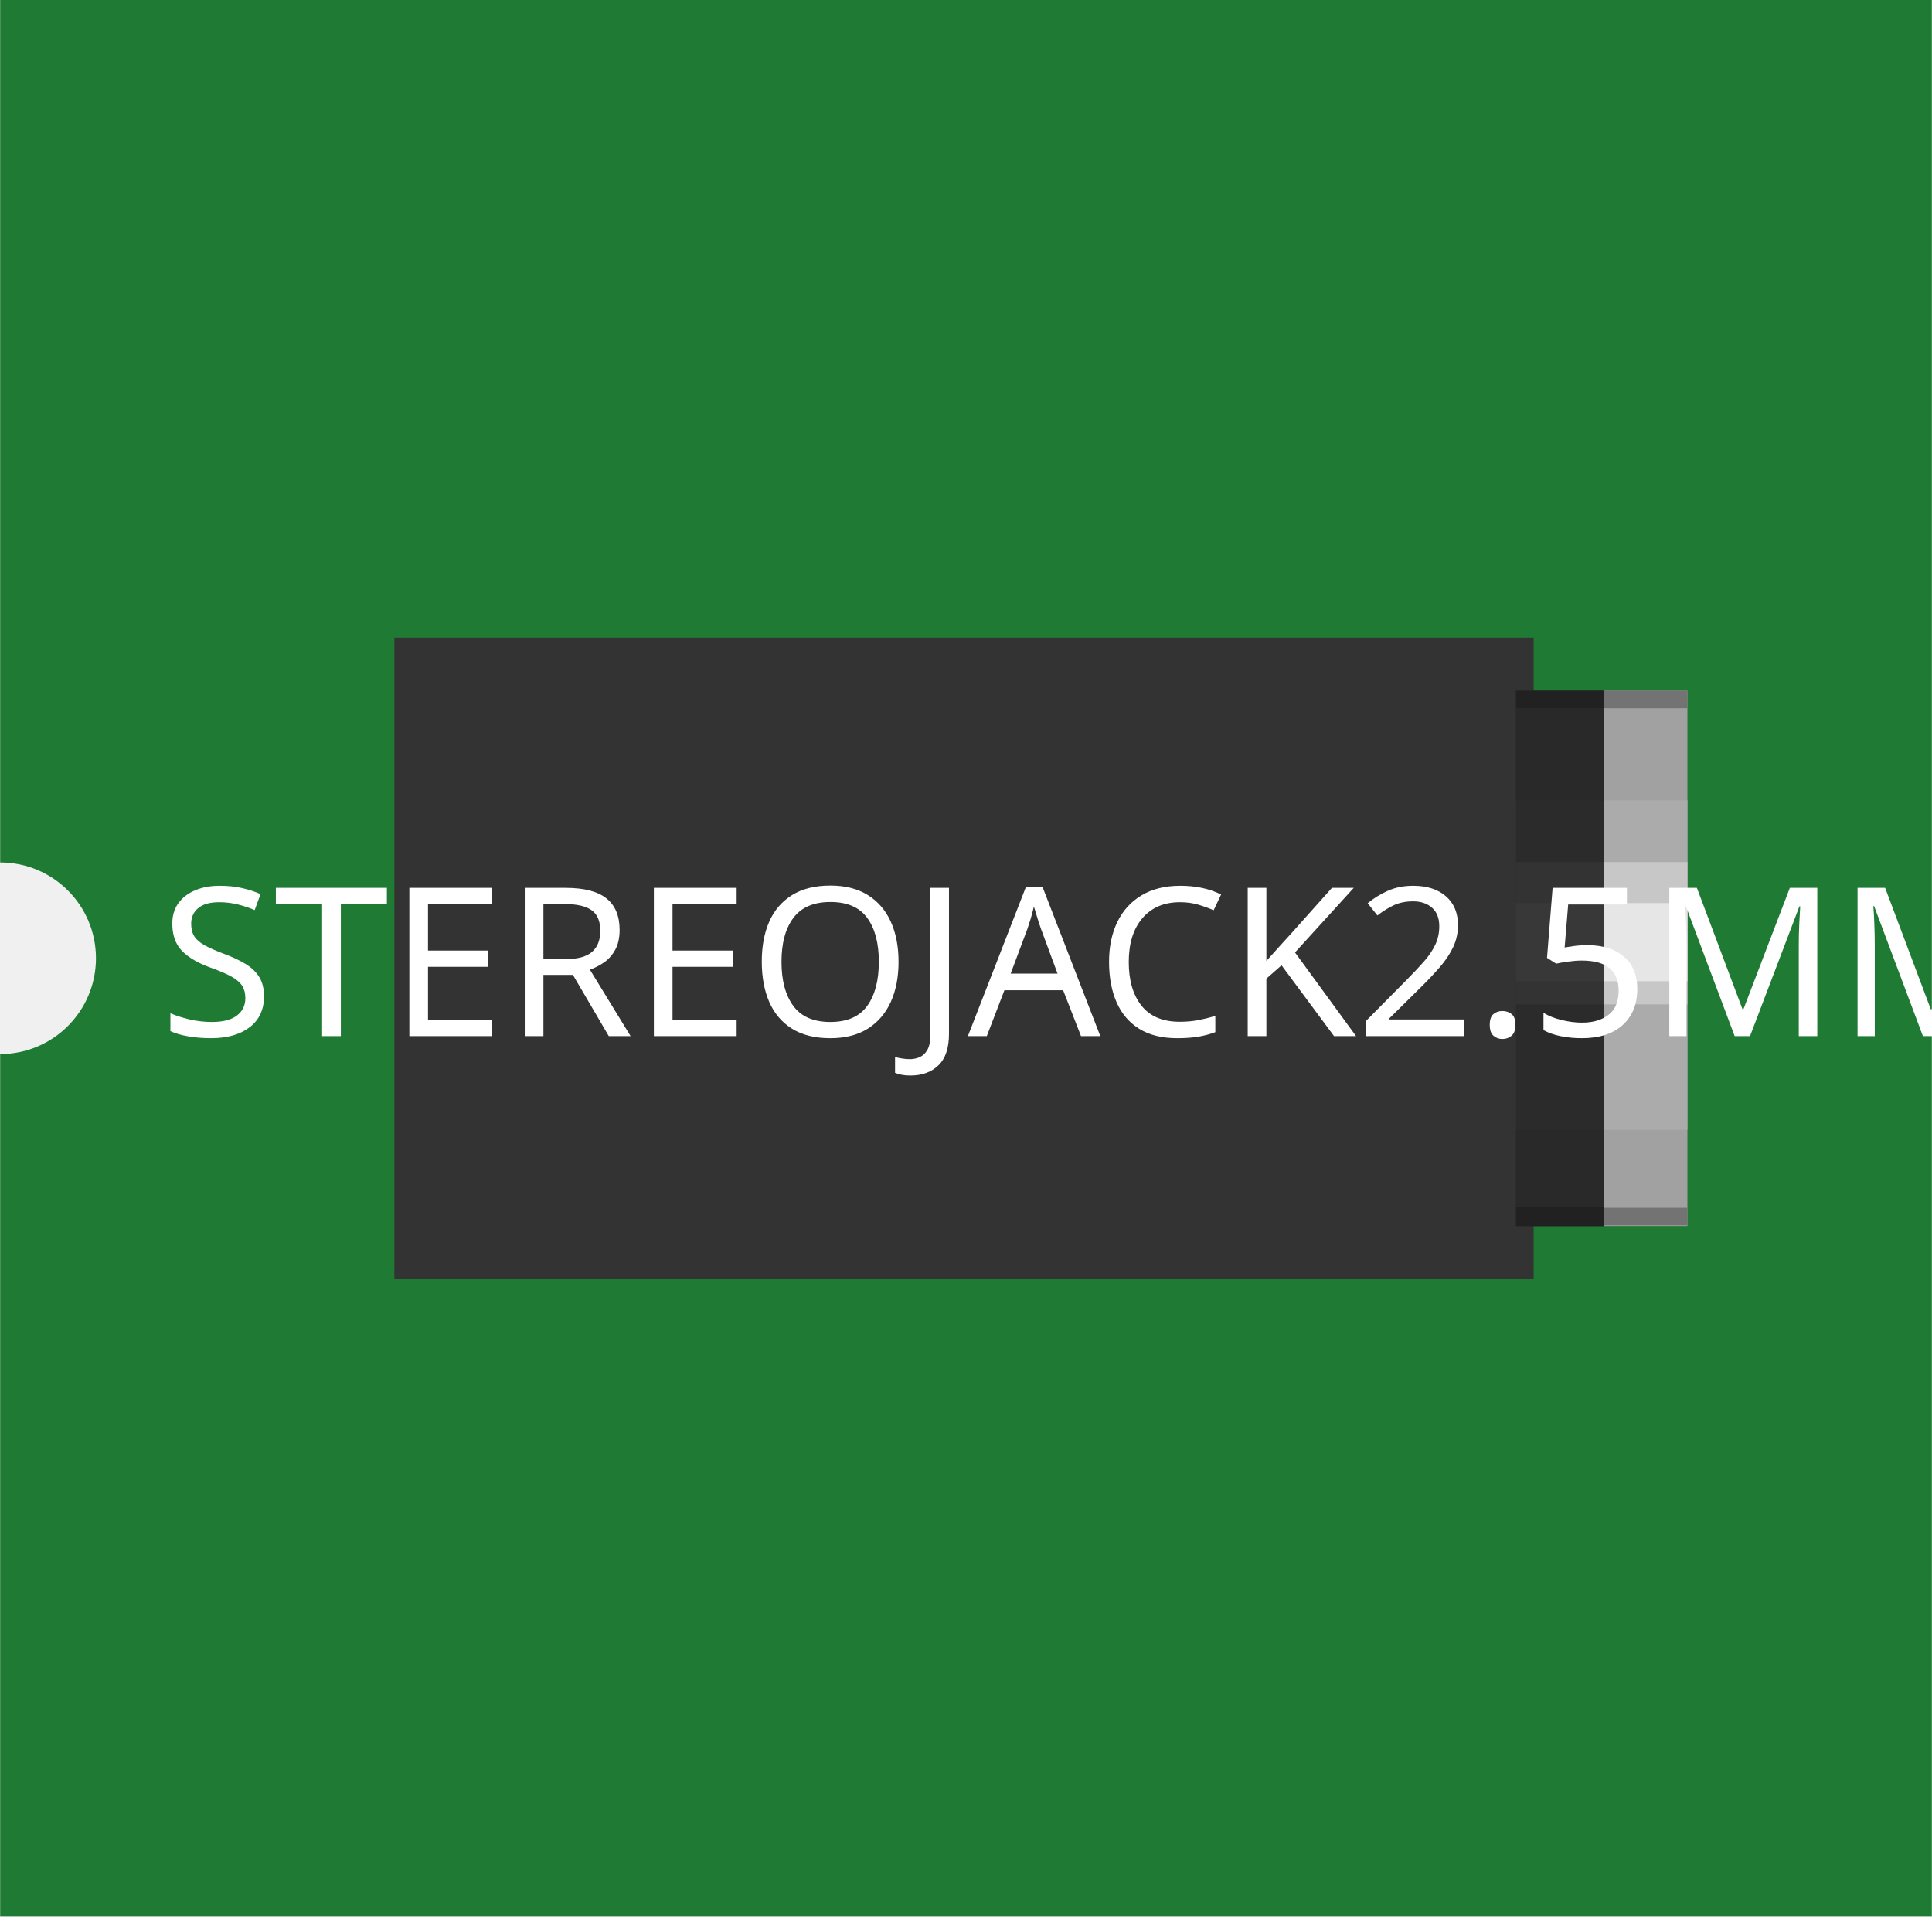
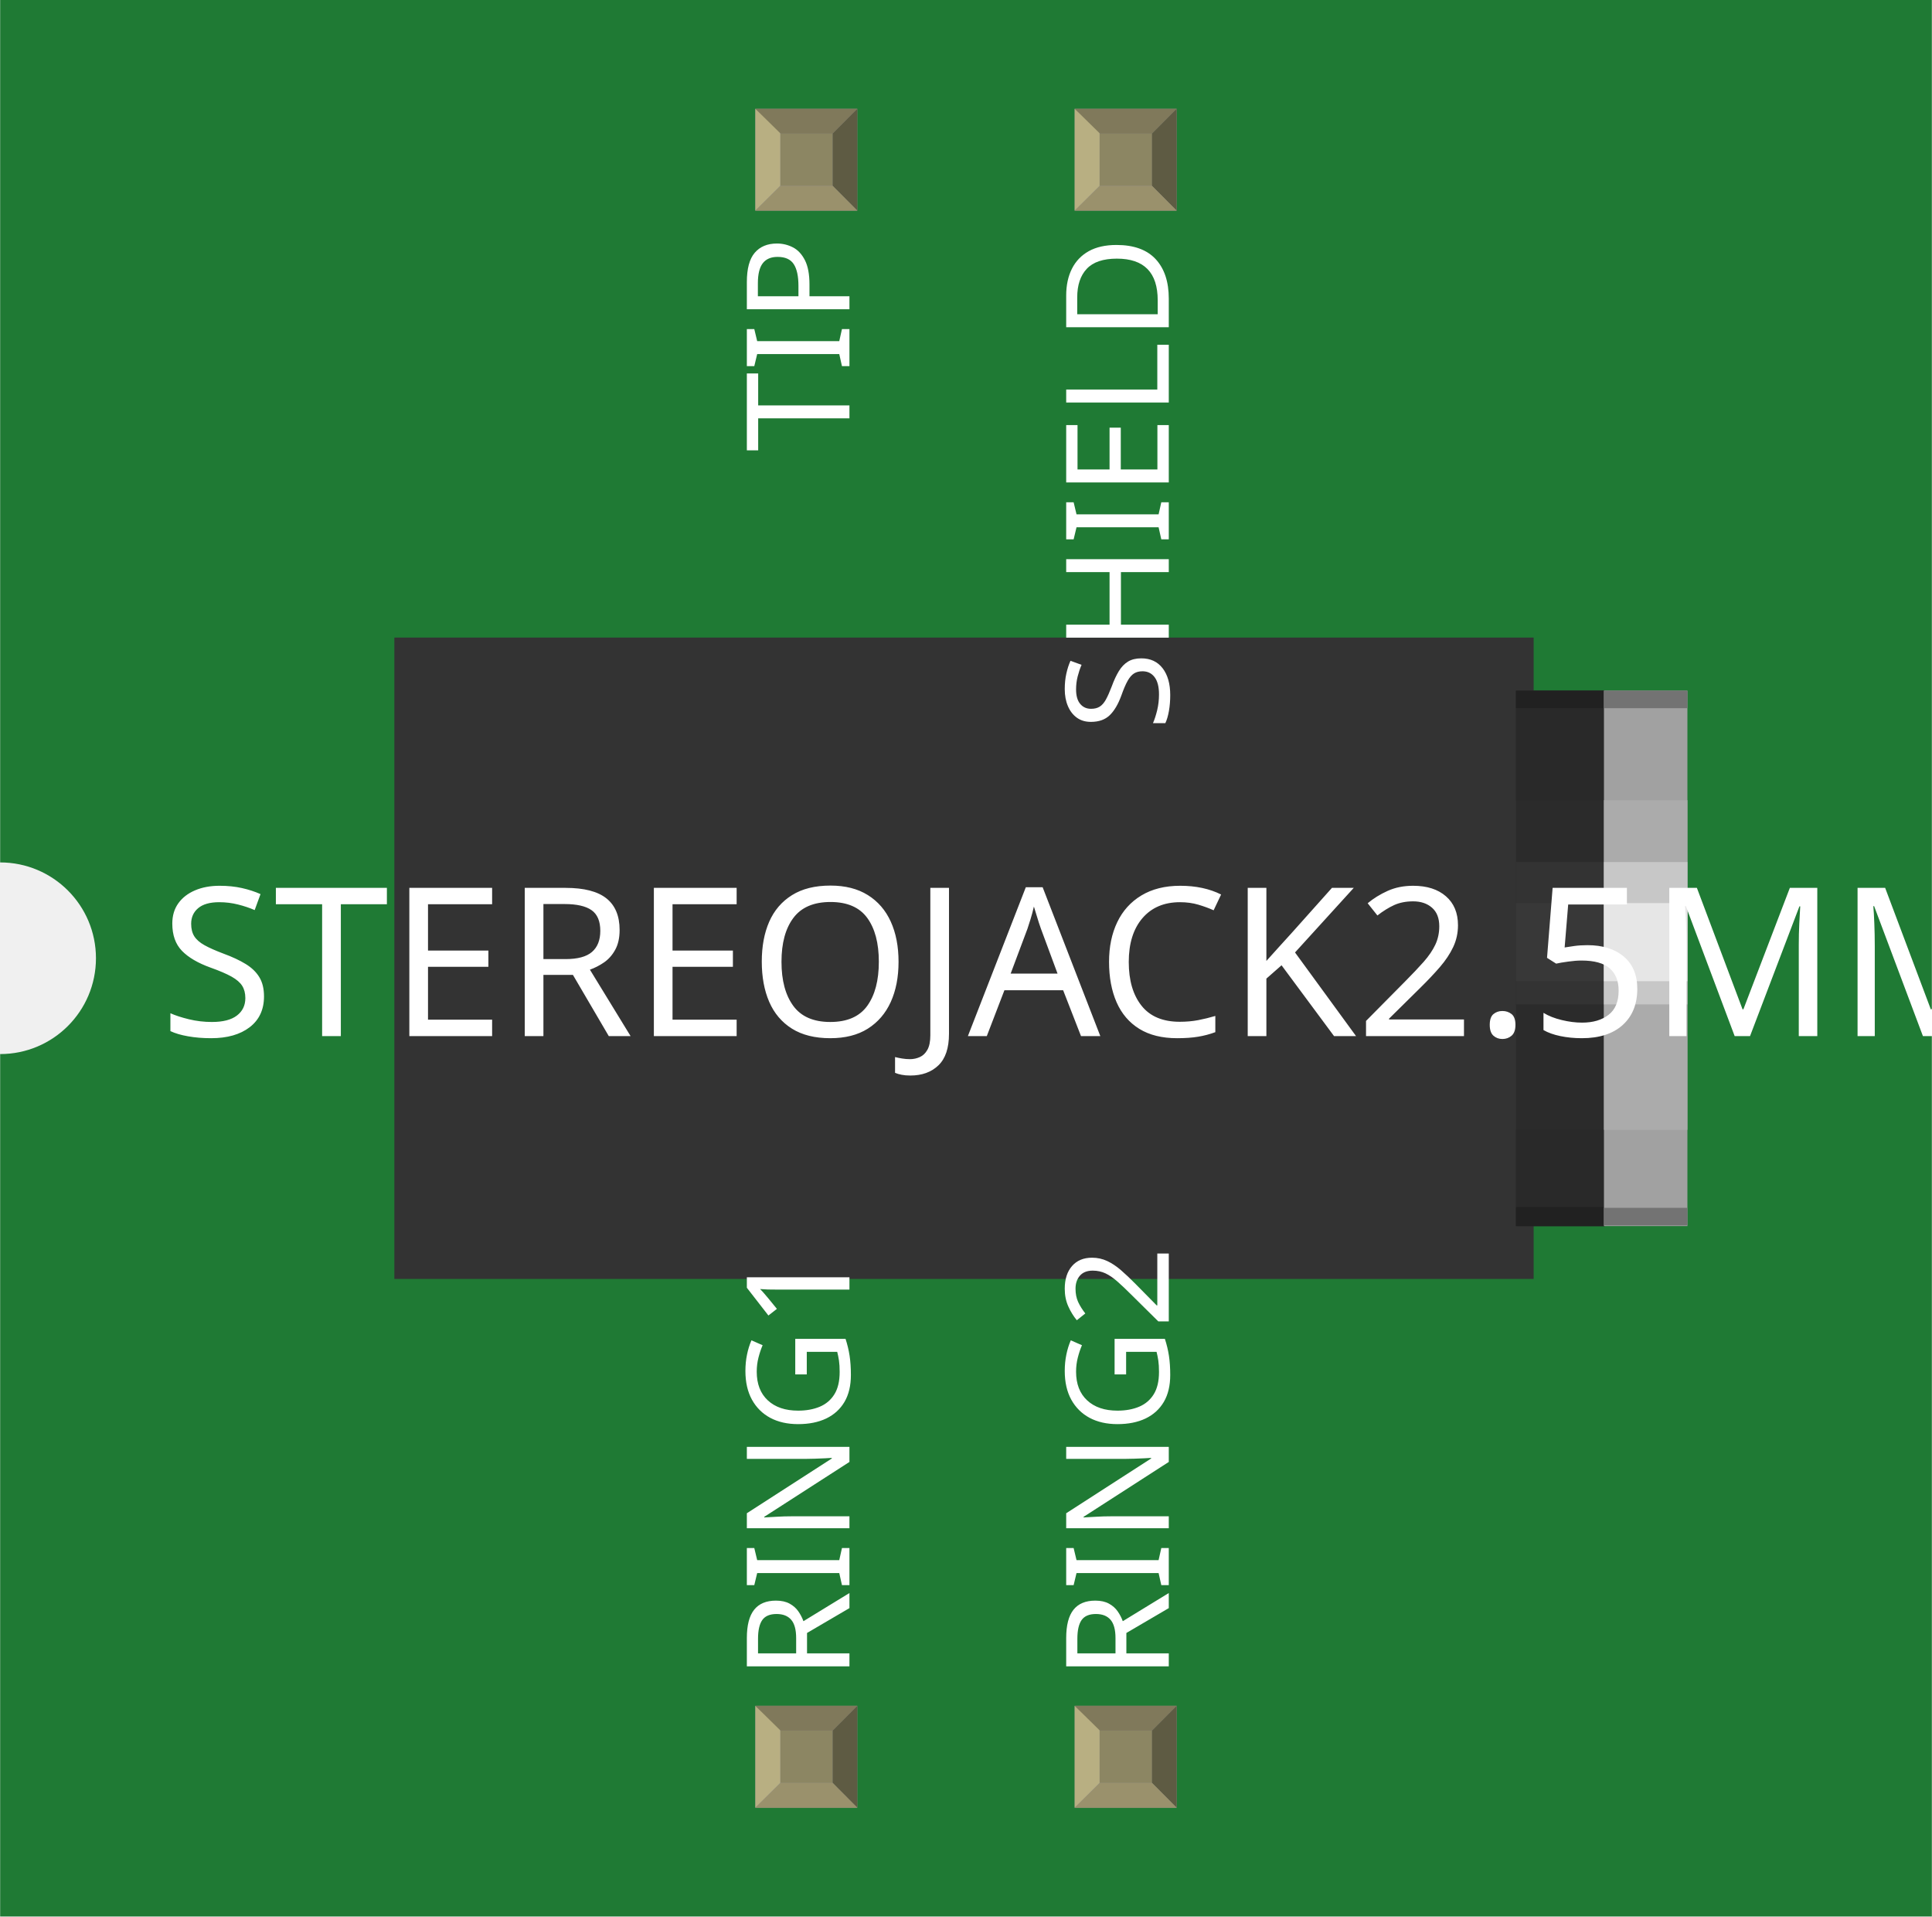
<svg xmlns="http://www.w3.org/2000/svg" width="0.605in" x="0in" version="1.2" y="0in" height="0.6in" viewBox="0 0 604.903 600" baseProfile="tiny">
  <g id="breadboard">
    <g id="icon">
      <path fill="#1F7A34" stroke="none" stroke-width="0" d="M0,0L0,270A30,30 0 0 1 0,330L0,600L604.903,600L604.903,0L0,0z" />
      <g transform="translate(100,199.604)">
        <g id="breadboard_1_" stroke-width="0">
          <polygon fill="#333333" points="23.444,0,23.444,200.792,380.208,200.792,380.208,0" stroke-width="0" />
          <g stroke-width="0">
            <polygon fill="#2B2B2B" points="374.667,42.986,374.667,42.986,374.667,157.889,374.667,157.889,374.667,184.278,402.444,184.278,402.444,16.583,374.667,16.583" stroke-width="0" />
            <polygon fill="#292929" points="374.667,154.111,374.667,157.889,374.667,157.889,374.667,178.292,402.444,178.292,402.444,154.111" stroke-width="0" />
            <polygon fill="#292929" points="374.667,50.931,374.667,42.5,374.667,42.5,374.667,22.097,402.444,22.097,402.444,50.931" stroke-width="0" />
            <rect width="27.5" x="374.667" y="70.278" fill="#333333" height="44.569" stroke-width="0" />
            <rect width="27.5" x="374.667" y="83.125" fill="#383838" height="24.458" stroke-width="0" />
            <rect width="27.778" x="374.667" y="178.264" fill="#212121" height="6.014" stroke-width="0" />
            <rect width="27.778" x="374.667" y="16.611" fill="#212121" height="5.5" stroke-width="0" />
            <rect width="26.139" x="402.222" y="16.611" fill="#A1A1A1" height="167.639" stroke-width="0" />
            <rect width="26.139" x="402.222" y="50.917" fill="#ABABAB" height="103.194" stroke-width="0" />
            <rect width="26.139" x="402.222" y="70.278" fill="#C7C7C7" height="44.569" stroke-width="0" />
            <rect width="26.139" x="402.222" y="83.125" fill="#E6E6E6" height="24.458" stroke-width="0" />
            <rect width="26.139" x="402.222" y="16.611" fill="#737373" height="5.5" stroke-width="0" />
            <rect width="26.139" x="402.222" y="178.528" fill="#737373" height="5.5" stroke-width="0" />
          </g>
        </g>
      </g>
    </g>
+     <g transform="translate(236.487,534.05)">
+       <rect width="31.93" x="0" y="0" fill="#8D8C8C" height="31.9" id="connector0pin" stroke-width="0" />
+       <rect width="16.444" x="7.792" y="7.735" fill="#8C8663" height="16.415" stroke-width="0" />
+       <polygon fill="#B8AF82" points="0,31.9,7.792,24.137,7.792,6.972,0,0" stroke-width="0" />
+       <polygon fill="#80795B" points="24.208,7.763,7.903,7.763,0,0,31.93,0" stroke-width="0" />
+       <polygon fill="#5E5B43" points="24.208,24.137,24.208,7.763,31.93,0,31.93,31.9" stroke-width="0" />
+       <polygon fill="#9A916C" points="0,31.9,7.875,24.137,24.208,24.137,31.93,31.9" stroke-width="0" />
+     </g>
+     <g transform="translate(236.487,34.05)">
+       <rect width="31.93" x="0" y="0" fill="#8D8C8C" height="31.9" id="connector3pin" stroke-width="0" />
+       <rect width="16.444" x="7.792" y="7.735" fill="#8C8663" height="16.415" stroke-width="0" />
+       <polygon fill="#B8AF82" points="0,31.9,7.792,24.137,7.792,6.972,0,0" stroke-width="0" />
+       <polygon fill="#80795B" points="24.208,7.763,7.903,7.763,0,0,31.93,0" stroke-width="0" />
+       <polygon fill="#5E5B43" points="24.208,24.137,24.208,7.763,31.93,0,31.93,31.9" stroke-width="0" />
+       <polygon fill="#9A916C" points="0,31.9,7.875,24.137,24.208,24.137,31.93,31.9" stroke-width="0" />
+     </g>
+     <g transform="translate(336.486,534.05)">
+       <rect width="31.93" x="0" y="0" fill="#8D8C8C" height="31.9" id="connector1pin" stroke-width="0" />
+       <rect width="16.444" x="7.792" y="7.735" fill="#8C8663" height="16.415" stroke-width="0" />
+       <polygon fill="#B8AF82" points="0,31.9,7.792,24.137,7.792,6.972,0,0" stroke-width="0" />
+       <polygon fill="#80795B" points="24.208,7.763,7.903,7.763,0,0,31.93,0" stroke-width="0" />
+       <polygon fill="#5E5B43" points="24.208,24.137,24.208,7.763,31.93,0,31.93,31.9" stroke-width="0" />
+       <polygon fill="#9A916C" points="0,31.9,7.875,24.137,24.208,24.137,31.93,31.9" stroke-width="0" />
+     </g>
+     <g transform="translate(336.486,34.05)">
+       <rect width="31.93" x="0" y="0" fill="#8D8C8C" height="31.9" id="connector2pin" stroke-width="0" />
+       <rect width="16.444" x="7.792" y="7.735" fill="#8C8663" height="16.415" stroke-width="0" />
+       <polygon fill="#B8AF82" points="0,31.9,7.792,24.137,7.792,6.972,0,0" stroke-width="0" />
+       <polygon fill="#80795B" points="24.208,7.763,7.903,7.763,0,0,31.93,0" stroke-width="0" />
+       <polygon fill="#5E5B43" points="24.208,24.137,24.208,7.763,31.93,0,31.93,31.9" stroke-width="0" />
+       <polygon fill="#9A916C" points="0,31.9,7.875,24.137,24.208,24.137,31.93,31.9" stroke-width="0" />
+     </g>
  </g>
  <text x="50" y="324.375" font-family="OCRA" fill="white" text-anchor="start" stroke="none" id="label" stroke-width="0" font-size="65">STEREOJACK2.5MM_STEREOJACK2.5MM</text>
+   <g transform="translate(265.952,526.05)">
+     <g transform="rotate(-90)">
+       <text x="0" y="0" font-family="OCRA" fill="white" text-anchor="start" stroke="none" stroke-width="0" font-size="45">RING1</text>
+     </g>
+   </g>
+   <g transform="translate(265.952,73.95)">
+     <g transform="rotate(-90)">
+       <text x="0" y="0" font-family="OCRA" fill="white" text-anchor="end" stroke="none" stroke-width="0" font-size="45">TIP</text>
+     </g>
+   </g>
+   <g transform="translate(365.952,526.05)">
+     <g transform="rotate(-90)">
+       <text x="0" y="0" font-family="OCRA" fill="white" text-anchor="start" stroke="none" stroke-width="0" font-size="45">RING2</text>
+     </g>
+   </g>
+   <g transform="translate(365.952,73.95)">
+     <g transform="rotate(-90)">
+       <text x="0" y="0" font-family="OCRA" fill="white" text-anchor="end" stroke="none" stroke-width="0" font-size="45">SHIELD</text>
+     </g>
+   </g>
</svg>
